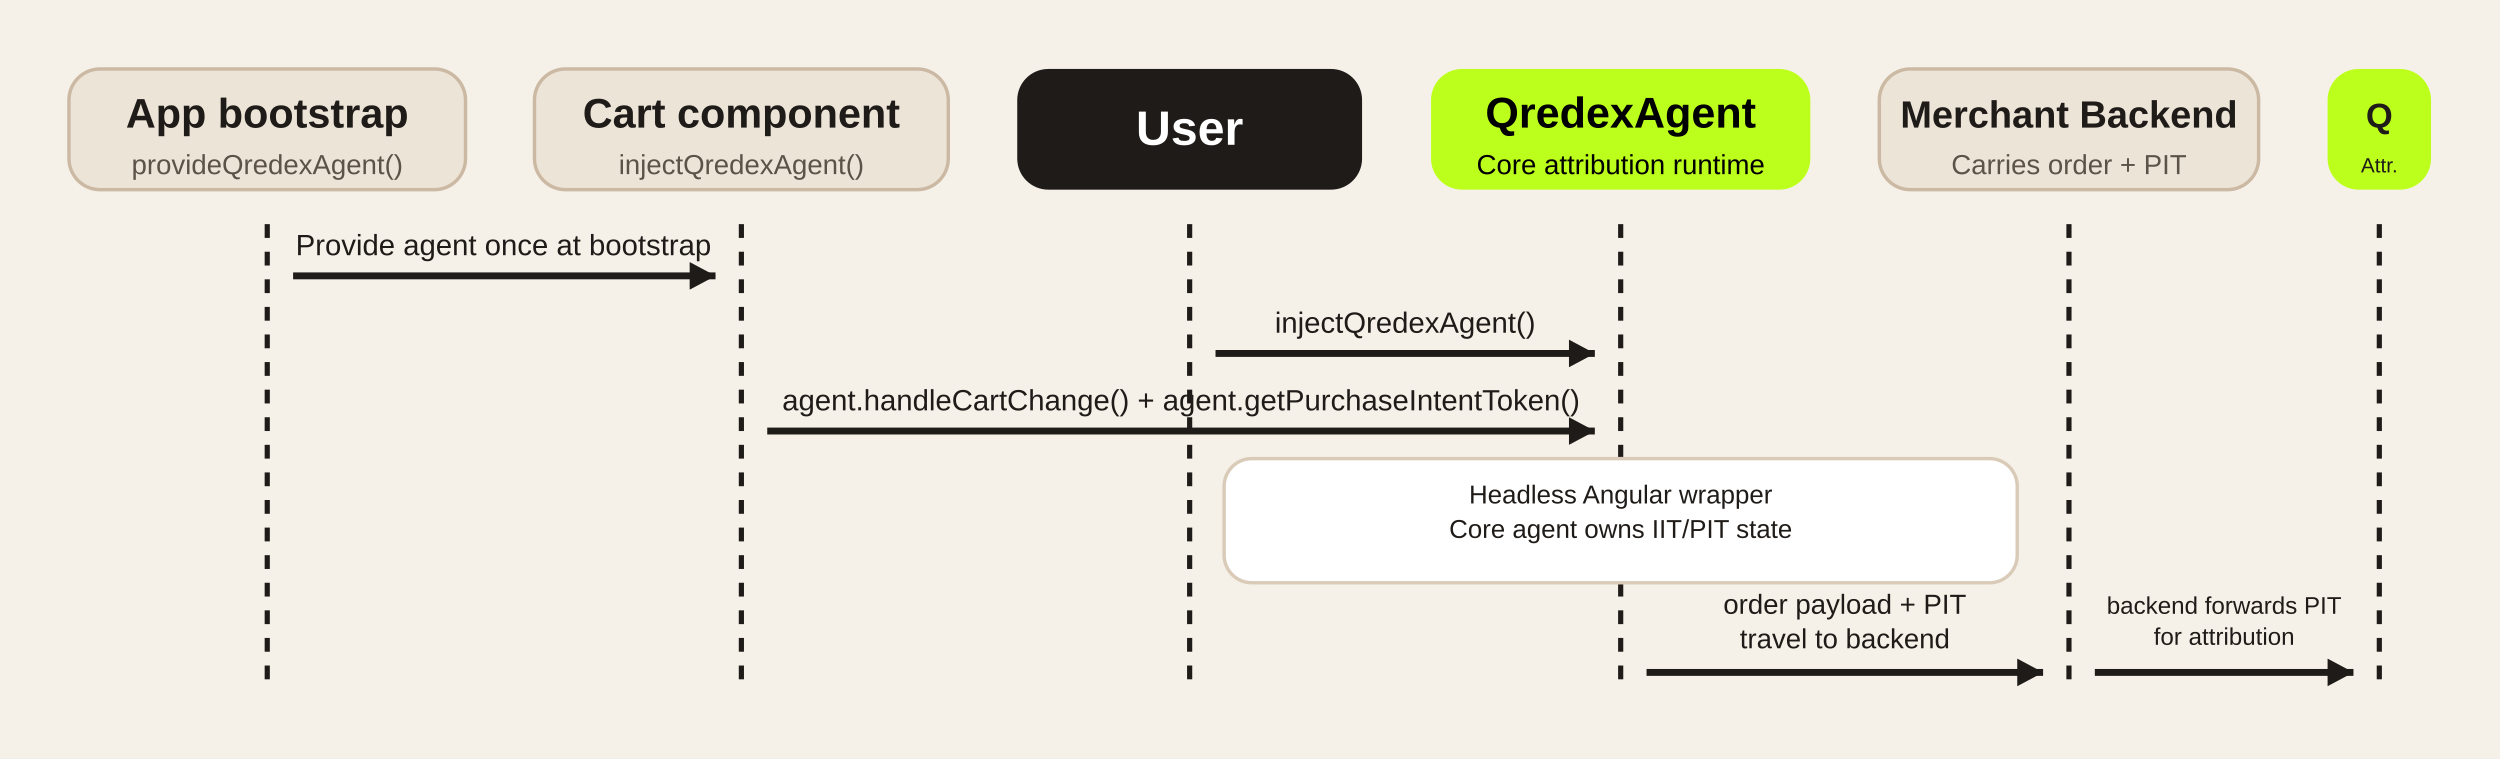
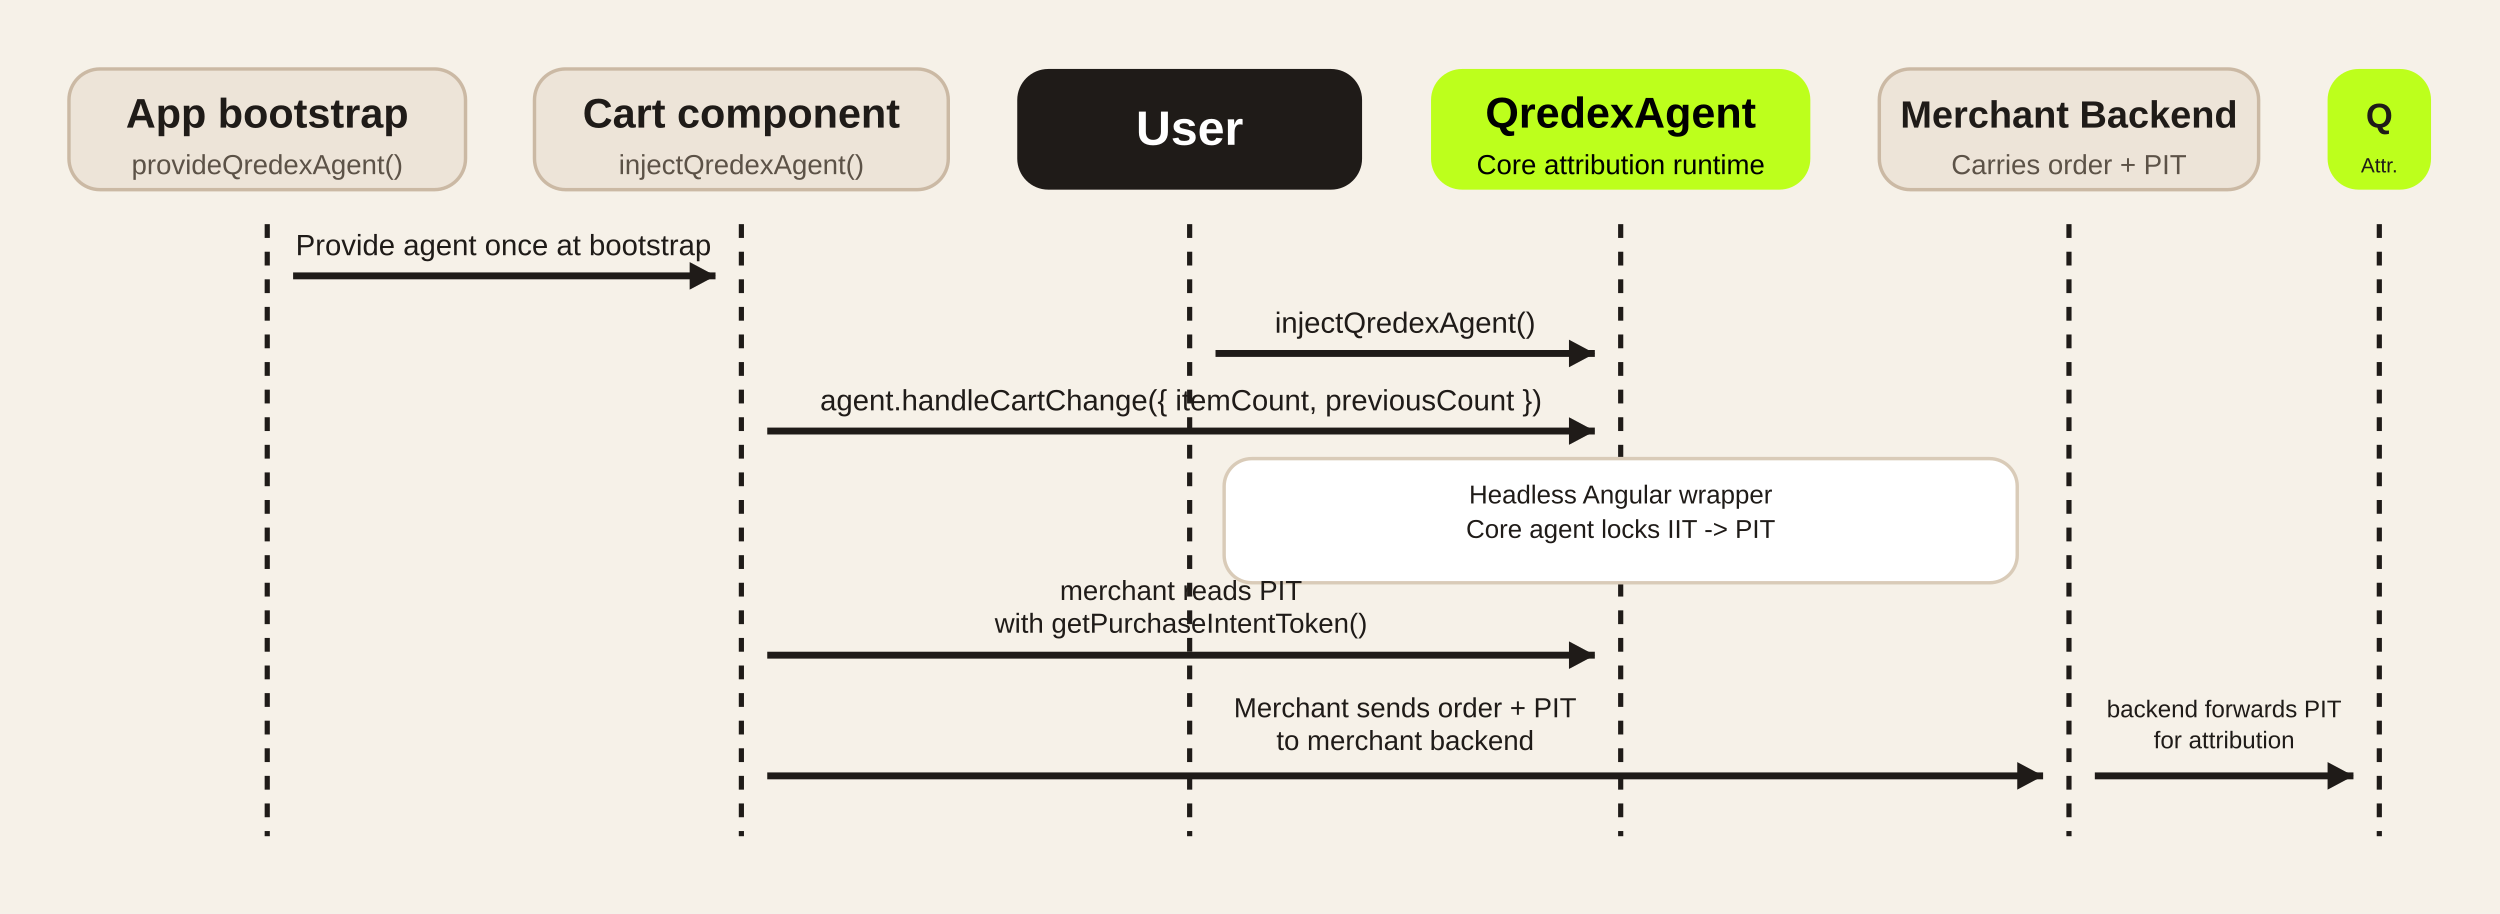
- <svg xmlns="http://www.w3.org/2000/svg" width="1450" height="440" viewBox="0 0 1450 440" role="img" aria-labelledby="title desc">
-   <rect width="1450" height="440" fill="#f6f1e8" />
+ <svg xmlns="http://www.w3.org/2000/svg" width="1450" height="530" viewBox="0 0 1450 530" role="img" aria-labelledby="title desc">
+   <rect width="1450" height="530" fill="#f6f1e8" />
  <rect x="40" y="40" width="230" height="70" rx="18" fill="#ede4d8" stroke="#cbb9a4" stroke-width="2" />
  <rect x="310" y="40" width="240" height="70" rx="18" fill="#ede4d8" stroke="#cbb9a4" stroke-width="2" />
  <rect x="590" y="40" width="200" height="70" rx="18" fill="#1f1b18" />
  <rect x="830" y="40" width="220" height="70" rx="18" fill="#BDFF1C" />
  <rect x="1090" y="40" width="220" height="70" rx="18" fill="#ede4d8" stroke="#cbb9a4" stroke-width="2" />
  <rect x="1350" y="40" width="60" height="70" rx="18" fill="#BDFF1C" />
  <text x="155" y="74" font-family="Arial, sans-serif" font-size="24" font-weight="700" text-anchor="middle" fill="#1f1b18">App bootstrap</text>
  <text x="155" y="101" font-family="Arial, sans-serif" font-size="16" text-anchor="middle" fill="#5c5247">provideQredexAgent()</text>
  <text x="430" y="74" font-family="Arial, sans-serif" font-size="24" font-weight="700" text-anchor="middle" fill="#1f1b18">Cart component</text>
  <text x="430" y="101" font-family="Arial, sans-serif" font-size="16" text-anchor="middle" fill="#5c5247">injectQredexAgent()</text>
  <text x="690" y="84" font-family="Arial, sans-serif" font-size="28" font-weight="700" text-anchor="middle" fill="#fff">User</text>
  <text x="940" y="74" font-family="Arial, sans-serif" font-size="25" font-weight="700" text-anchor="middle" fill="#000">QredexAgent</text>
  <text x="940" y="101" font-family="Arial, sans-serif" font-size="16" text-anchor="middle" fill="#000">Core attribution runtime</text>
  <text x="1200" y="74" font-family="Arial, sans-serif" font-size="22" font-weight="700" text-anchor="middle" fill="#1f1b18">Merchant Backend</text>
  <text x="1200" y="101" font-family="Arial, sans-serif" font-size="16" text-anchor="middle" fill="#5c5247">Carries order + PIT</text>
  <text x="1380" y="74" font-family="Arial, sans-serif" font-size="20" font-weight="700" text-anchor="middle" fill="#1f1b18">Q</text>
  <text x="1380" y="100" font-family="Arial, sans-serif" font-size="12" text-anchor="middle" fill="#1f1b18">Attr.</text>
-   <path d="M155 130 L155 395" stroke="#1f1b18" stroke-width="3" stroke-dasharray="8 8" />
-   <path d="M430 130 L430 395" stroke="#1f1b18" stroke-width="3" stroke-dasharray="8 8" />
-   <path d="M690 130 L690 395" stroke="#1f1b18" stroke-width="3" stroke-dasharray="8 8" />
-   <path d="M940 130 L940 395" stroke="#1f1b18" stroke-width="3" stroke-dasharray="8 8" />
-   <path d="M1200 130 L1200 395" stroke="#1f1b18" stroke-width="3" stroke-dasharray="8 8" />
-   <path d="M1380 130 L1380 395" stroke="#1f1b18" stroke-width="3" stroke-dasharray="8 8" />
+   <path d="M155 130 L155 485" stroke="#1f1b18" stroke-width="3" stroke-dasharray="8 8" />
+   <path d="M430 130 L430 485" stroke="#1f1b18" stroke-width="3" stroke-dasharray="8 8" />
+   <path d="M690 130 L690 485" stroke="#1f1b18" stroke-width="3" stroke-dasharray="8 8" />
+   <path d="M940 130 L940 485" stroke="#1f1b18" stroke-width="3" stroke-dasharray="8 8" />
+   <path d="M1200 130 L1200 485" stroke="#1f1b18" stroke-width="3" stroke-dasharray="8 8" />
+   <path d="M1380 130 L1380 485" stroke="#1f1b18" stroke-width="3" stroke-dasharray="8 8" />
  <path d="M170 160 H415" stroke="#1f1b18" stroke-width="4" fill="none" />
  <polygon points="415,160 400,152 400,168" fill="#1f1b18" />
  <text x="292" y="148" font-family="Arial, sans-serif" font-size="17" text-anchor="middle" fill="#1f1b18">Provide agent once at bootstrap</text>
  <path d="M705 205 H925" stroke="#1f1b18" stroke-width="4" fill="none" />
  <polygon points="925,205 910,197 910,213" fill="#1f1b18" />
  <text x="815" y="193" font-family="Arial, sans-serif" font-size="17" text-anchor="middle" fill="#1f1b18">injectQredexAgent()</text>
  <path d="M445 250 H925" stroke="#1f1b18" stroke-width="4" fill="none" />
  <polygon points="925,250 910,242 910,258" fill="#1f1b18" />
-   <text x="685" y="238" font-family="Arial, sans-serif" font-size="17" text-anchor="middle" fill="#1f1b18">agent.handleCartChange() + agent.getPurchaseIntentToken()</text>
+   <text x="685" y="238" font-family="Arial, sans-serif" font-size="17" text-anchor="middle" fill="#1f1b18">agent.handleCartChange({ itemCount, previousCount })</text>
  <rect x="710" y="266" width="460" height="72" rx="16" fill="#fff" stroke="#d9cbb8" stroke-width="2" />
  <text x="940" y="292" font-family="Arial, sans-serif" font-size="15" text-anchor="middle" fill="#1f1b18">Headless Angular wrapper</text>
-   <text x="940" y="312" font-family="Arial, sans-serif" font-size="15" text-anchor="middle" fill="#1f1b18">Core agent owns IIT/PIT state</text>
-   <path d="M955 390 H1185" stroke="#1f1b18" stroke-width="4" fill="none" />
-   <polygon points="1185,390 1170,382 1170,398" fill="#1f1b18" />
-   <text x="1070" y="356" font-family="Arial, sans-serif" font-size="16" text-anchor="middle" fill="#1f1b18">order payload + PIT</text>
-   <text x="1070" y="376" font-family="Arial, sans-serif" font-size="16" text-anchor="middle" fill="#1f1b18">travel to backend</text>
-   <path d="M1215 390 H1365" stroke="#1f1b18" stroke-width="4" fill="none" />
-   <polygon points="1365,390 1350,382 1350,398" fill="#1f1b18" />
-   <text x="1290" y="356" font-family="Arial, sans-serif" font-size="14" text-anchor="middle" fill="#1f1b18">backend forwards PIT</text>
-   <text x="1290" y="374" font-family="Arial, sans-serif" font-size="14" text-anchor="middle" fill="#1f1b18">for attribution</text>
+   <text x="940" y="312" font-family="Arial, sans-serif" font-size="15" text-anchor="middle" fill="#1f1b18">Core agent locks IIT -&gt; PIT</text>
+   <path d="M445 380 H925" stroke="#1f1b18" stroke-width="4" fill="none" />
+   <polygon points="925,380 910,372 910,388" fill="#1f1b18" />
+   <text x="685" y="348" font-family="Arial, sans-serif" font-size="16" text-anchor="middle" fill="#1f1b18">merchant reads PIT</text>
+   <text x="685" y="367" font-family="Arial, sans-serif" font-size="16" text-anchor="middle" fill="#1f1b18">with getPurchaseIntentToken()</text>
+   <path d="M445 450 H1185" stroke="#1f1b18" stroke-width="4" fill="none" />
+   <polygon points="1185,450 1170,442 1170,458" fill="#1f1b18" />
+   <text x="815" y="416" font-family="Arial, sans-serif" font-size="16" text-anchor="middle" fill="#1f1b18">Merchant sends order + PIT</text>
+   <text x="815" y="435" font-family="Arial, sans-serif" font-size="16" text-anchor="middle" fill="#1f1b18">to merchant backend</text>
+   <path d="M1215 450 H1365" stroke="#1f1b18" stroke-width="4" fill="none" />
+   <polygon points="1365,450 1350,442 1350,458" fill="#1f1b18" />
+   <text x="1290" y="416" font-family="Arial, sans-serif" font-size="14" text-anchor="middle" fill="#1f1b18">backend forwards PIT</text>
+   <text x="1290" y="434" font-family="Arial, sans-serif" font-size="14" text-anchor="middle" fill="#1f1b18">for attribution</text>
</svg>
